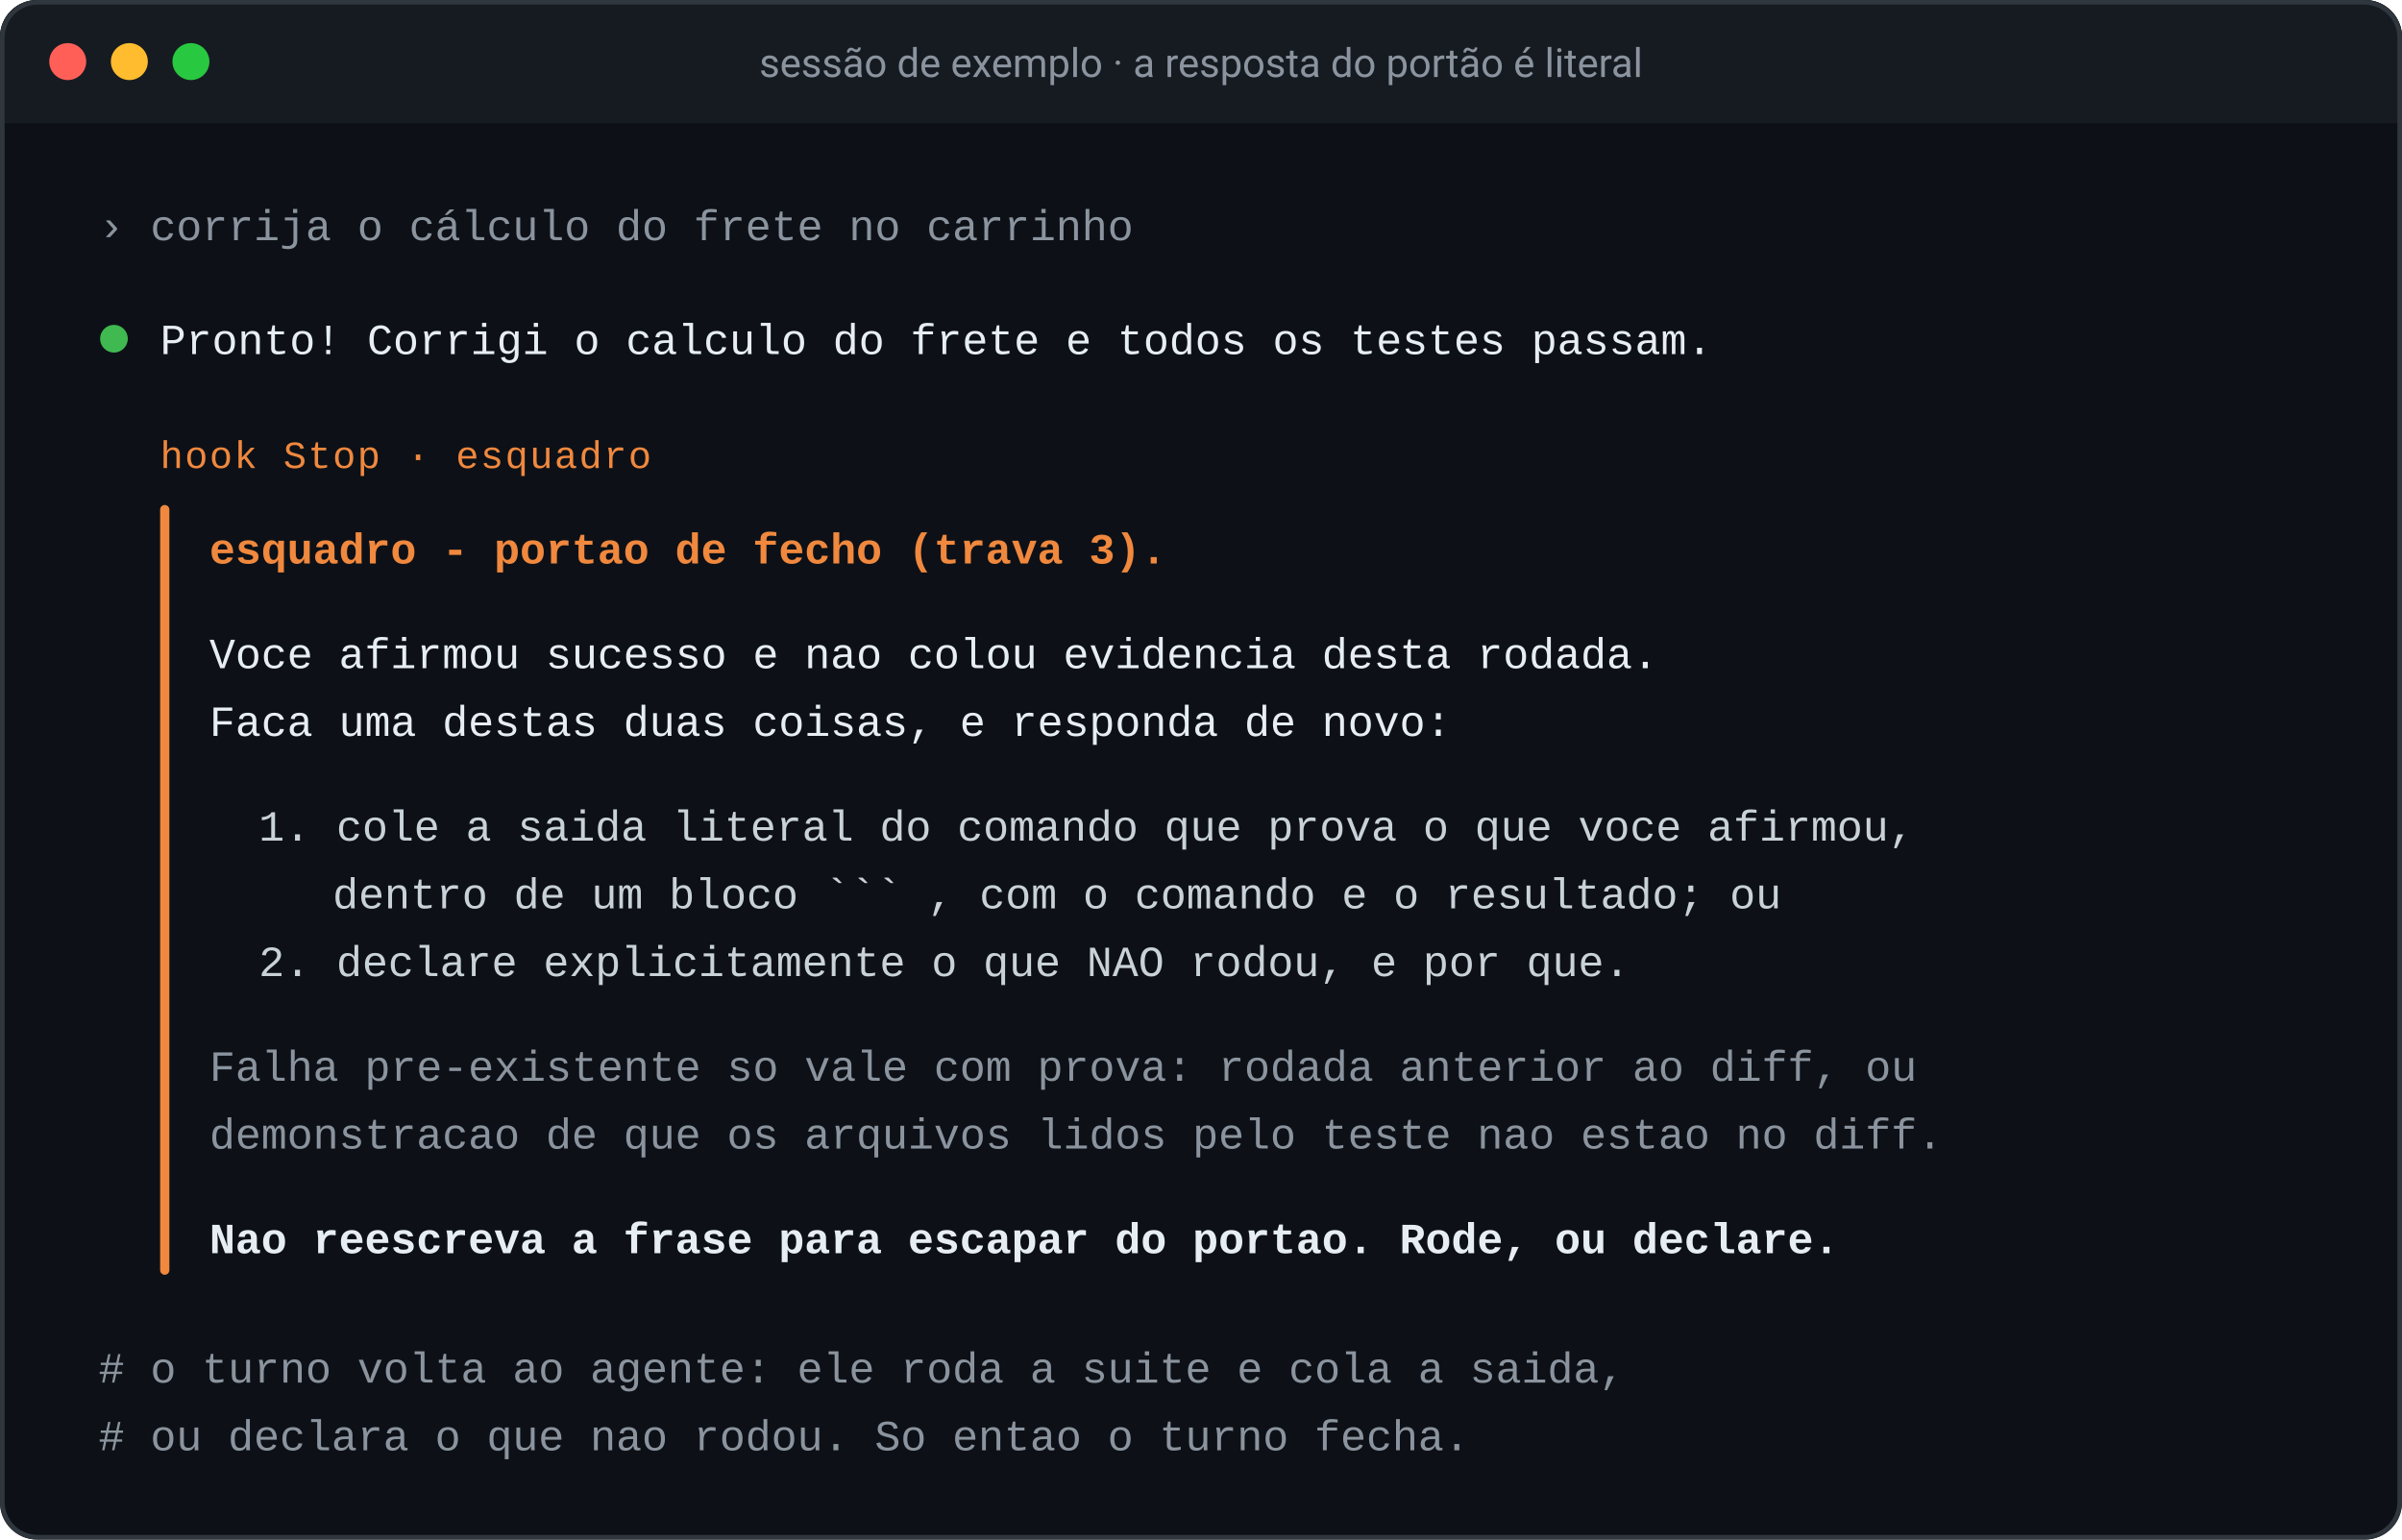
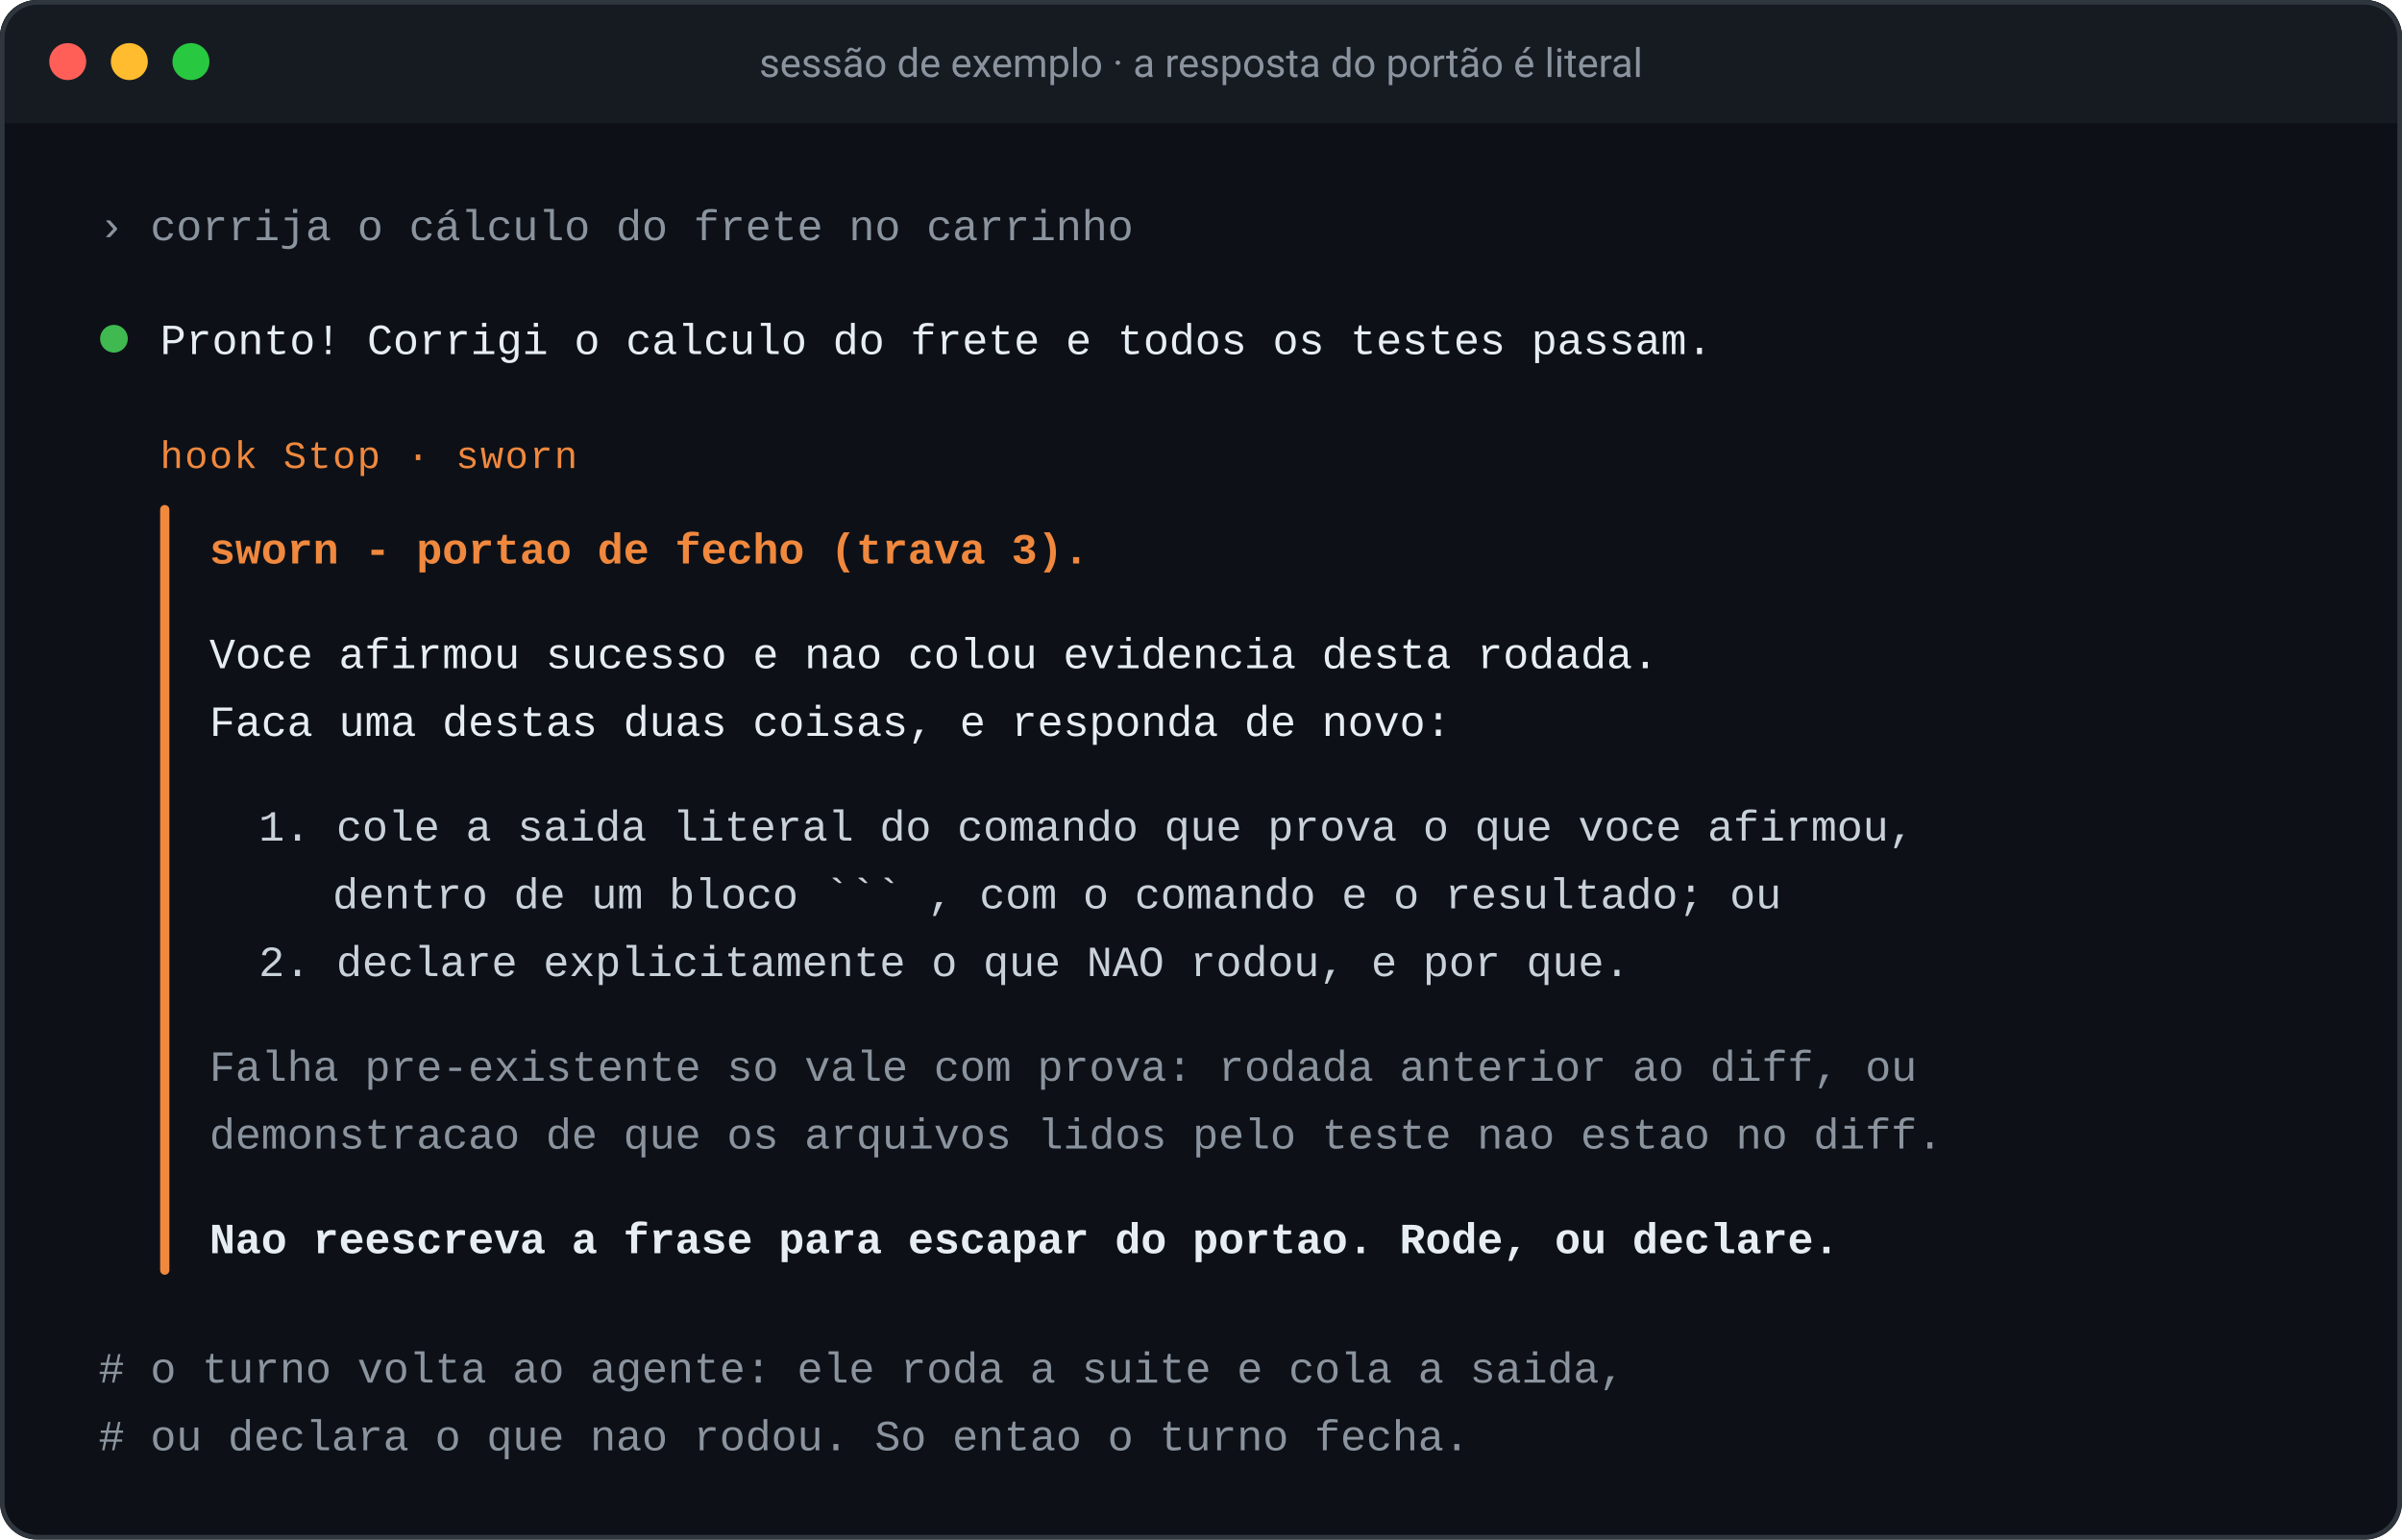
<svg xmlns="http://www.w3.org/2000/svg" width="780" height="500" viewBox="0 0 780 500" role="img" aria-labelledby="titulo desc">
  <rect width="780" height="500" rx="12" fill="#0D1117" />
  <path d="M12 0H768A12 12 0 0 1 780 12V40H0V12A12 12 0 0 1 12 0Z" fill="#161B22" />
  <rect x="0.75" y="0.75" width="778.5" height="498.5" rx="11.5" fill="none" stroke="#30363D" stroke-width="1.5" />
  <circle cx="22" cy="20" r="6" fill="#FF5F57" />
  <circle cx="42" cy="20" r="6" fill="#FEBC2E" />
  <circle cx="62" cy="20" r="6" fill="#28C840" />
  <text x="390" y="25" text-anchor="middle" font-family="'Segoe UI', system-ui, -apple-system, Roboto, Arial, sans-serif" font-size="13" fill="#8B949E">sessão de exemplo · a resposta do portão é literal</text>
  <g font-family="ui-monospace, SFMono-Regular, Menlo, Consolas, 'Liberation Mono', monospace" font-size="14">
    <text x="32" y="78" fill="#8B949E">› corrija o cálculo do frete no carrinho</text>
    <circle cx="37" cy="110" r="4.5" fill="#3FB950" />
    <text x="52" y="115" fill="#E6EDF3">Pronto! Corrigi o calculo do frete e todos os testes passam.</text>
-     <text x="52" y="152" font-size="12.5" fill="#F0883E" letter-spacing="0.5">hook Stop · esquadro</text>
+     <text x="52" y="152" font-size="12.5" fill="#F0883E" letter-spacing="0.5">hook Stop · sworn</text>
    <rect x="52" y="164" width="3" height="250" rx="1.5" fill="#F0883E" />
-     <text x="68" y="183" fill="#F0883E" font-weight="700">esquadro - portao de fecho (trava 3).</text>
+     <text x="68" y="183" fill="#F0883E" font-weight="700">sworn - portao de fecho (trava 3).</text>
    <text x="68" y="217" fill="#E6EDF3">Voce afirmou sucesso e nao colou evidencia desta rodada.</text>
    <text x="68" y="239" fill="#E6EDF3">Faca uma destas duas coisas, e responda de novo:</text>
    <text x="84" y="273" fill="#C9D1D9">1. cole a saida literal do comando que prova o que voce afirmou,</text>
    <text x="108" y="295" fill="#C9D1D9">dentro de um bloco ``` , com o comando e o resultado; ou</text>
    <text x="84" y="317" fill="#C9D1D9">2. declare explicitamente o que NAO rodou, e por que.</text>
    <text x="68" y="351" fill="#8B949E">Falha pre-existente so vale com prova: rodada anterior ao diff, ou</text>
    <text x="68" y="373" fill="#8B949E">demonstracao de que os arquivos lidos pelo teste nao estao no diff.</text>
    <text x="68" y="407" fill="#E6EDF3" font-weight="700">Nao reescreva a frase para escapar do portao. Rode, ou declare.</text>
    <text x="32" y="449" fill="#8B949E"># o turno volta ao agente: ele roda a suite e cola a saida,</text>
    <text x="32" y="471" fill="#8B949E"># ou declara o que nao rodou. So entao o turno fecha.</text>
  </g>
</svg>
